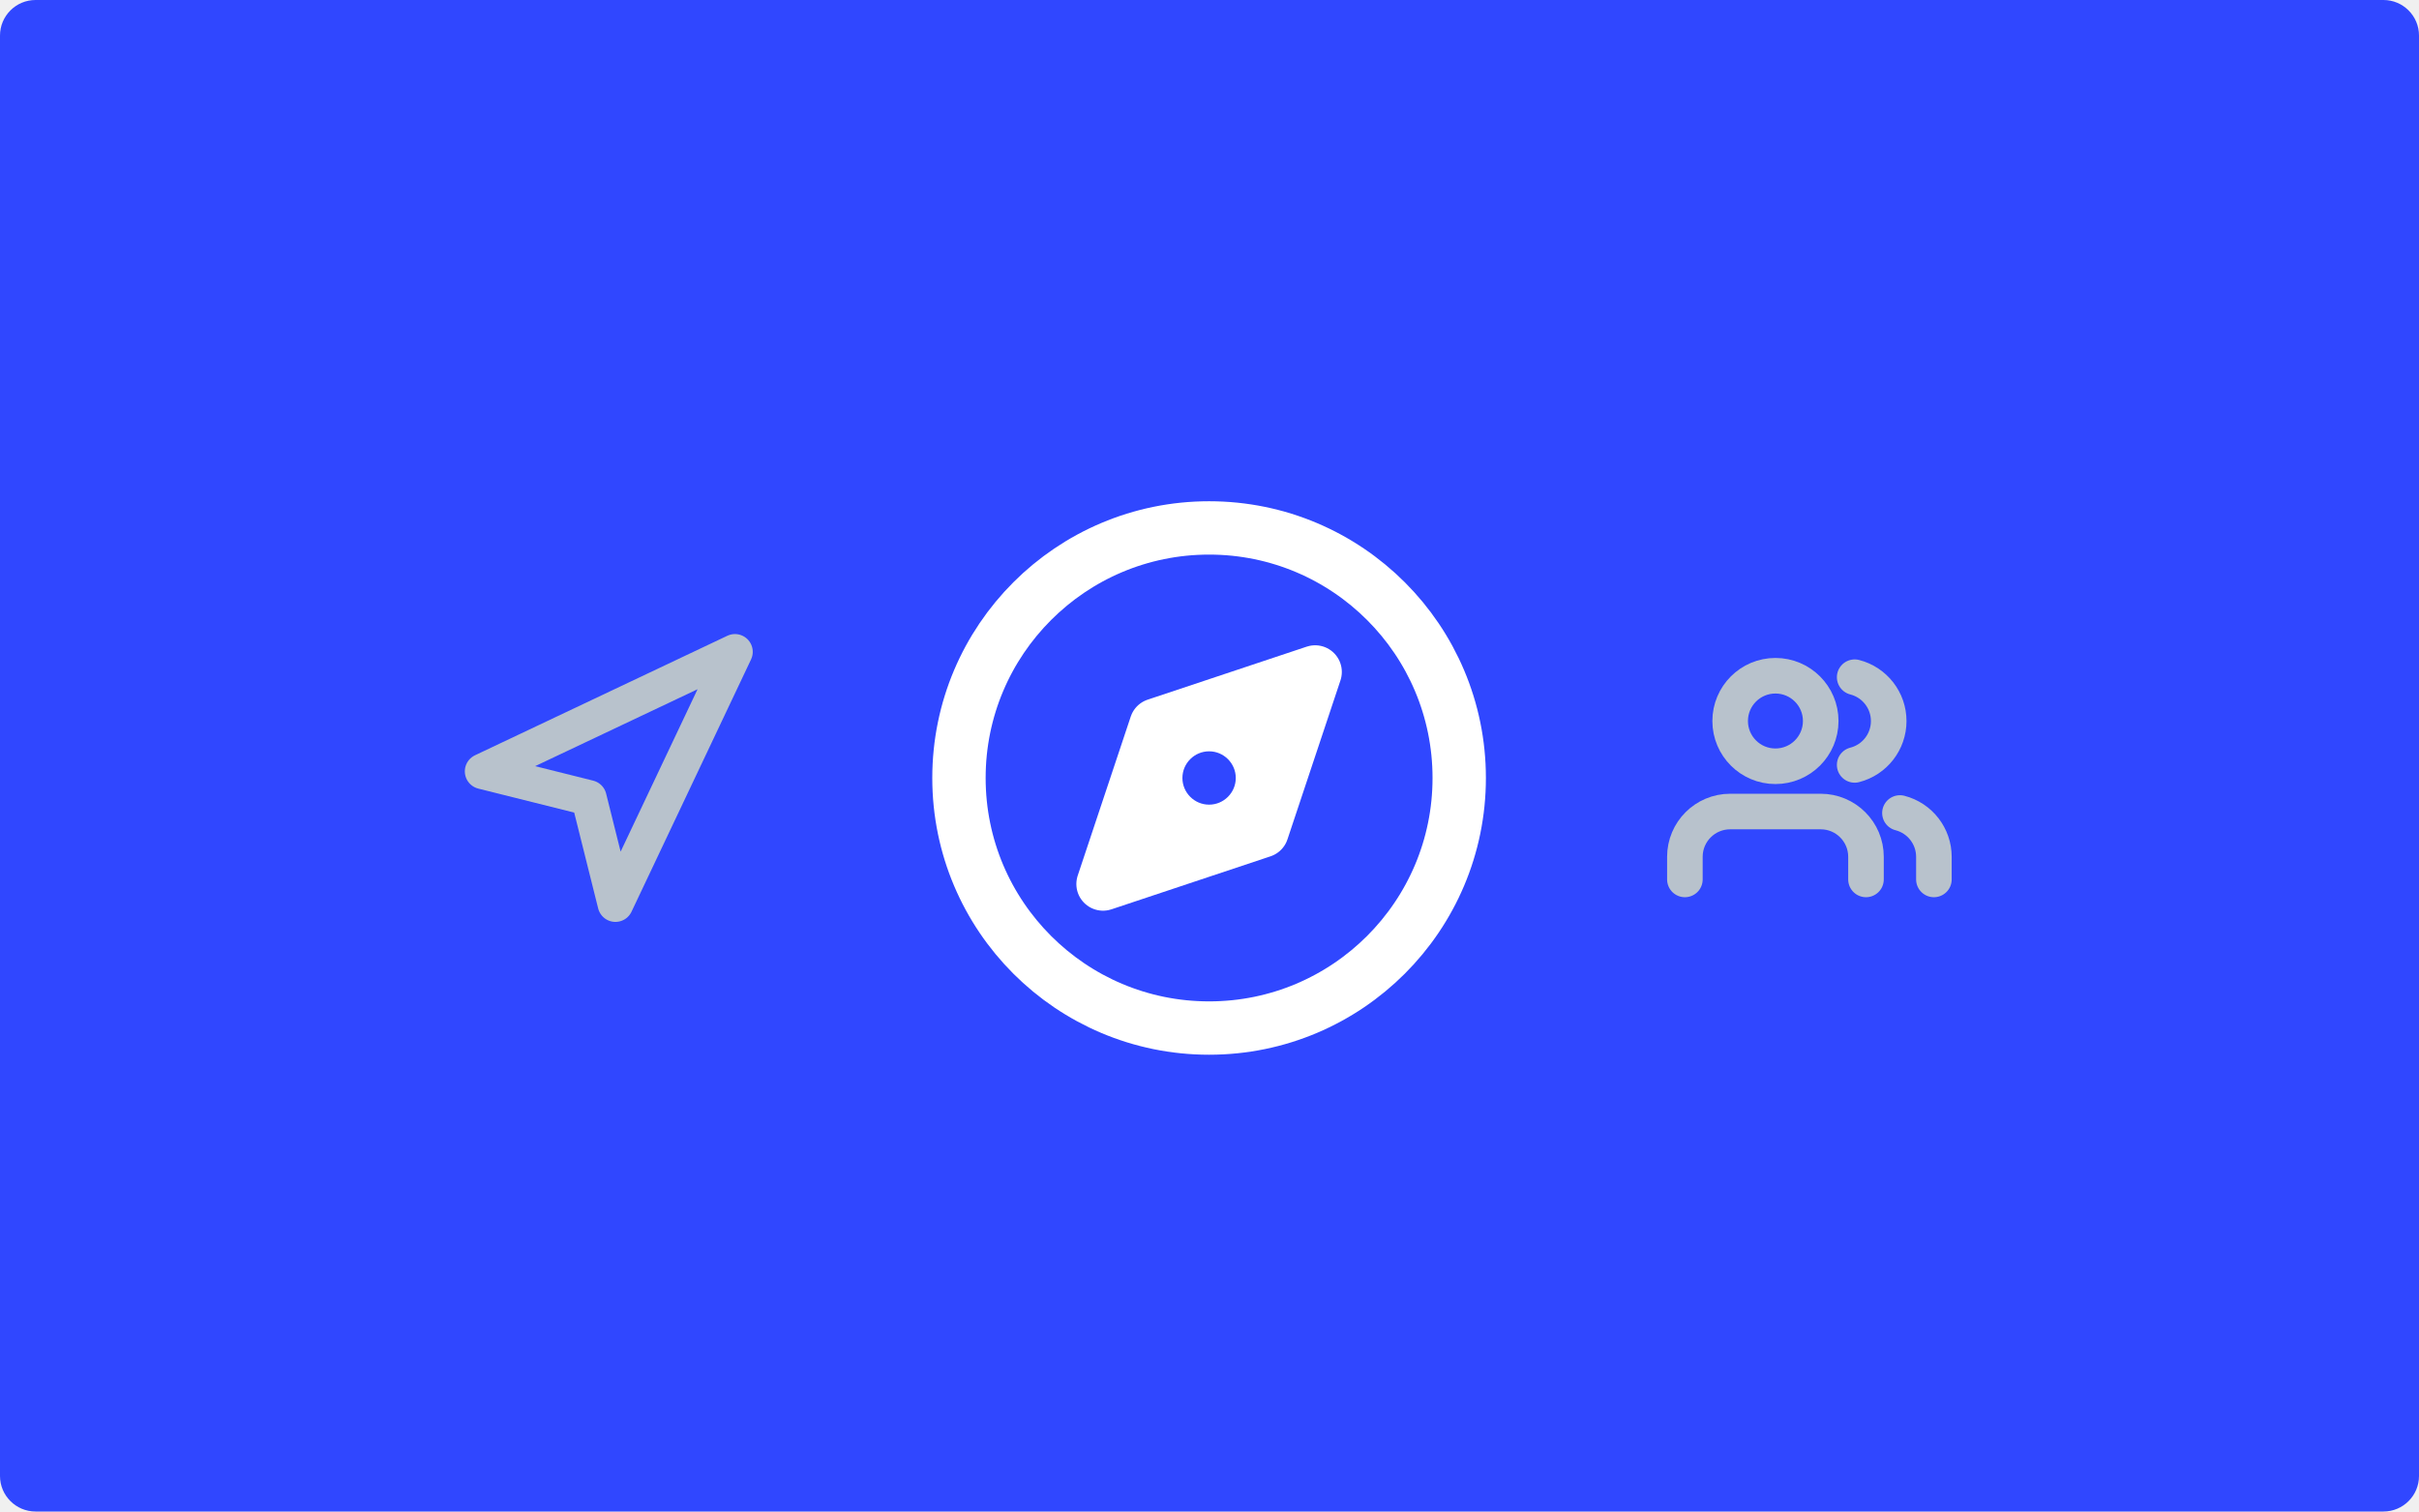
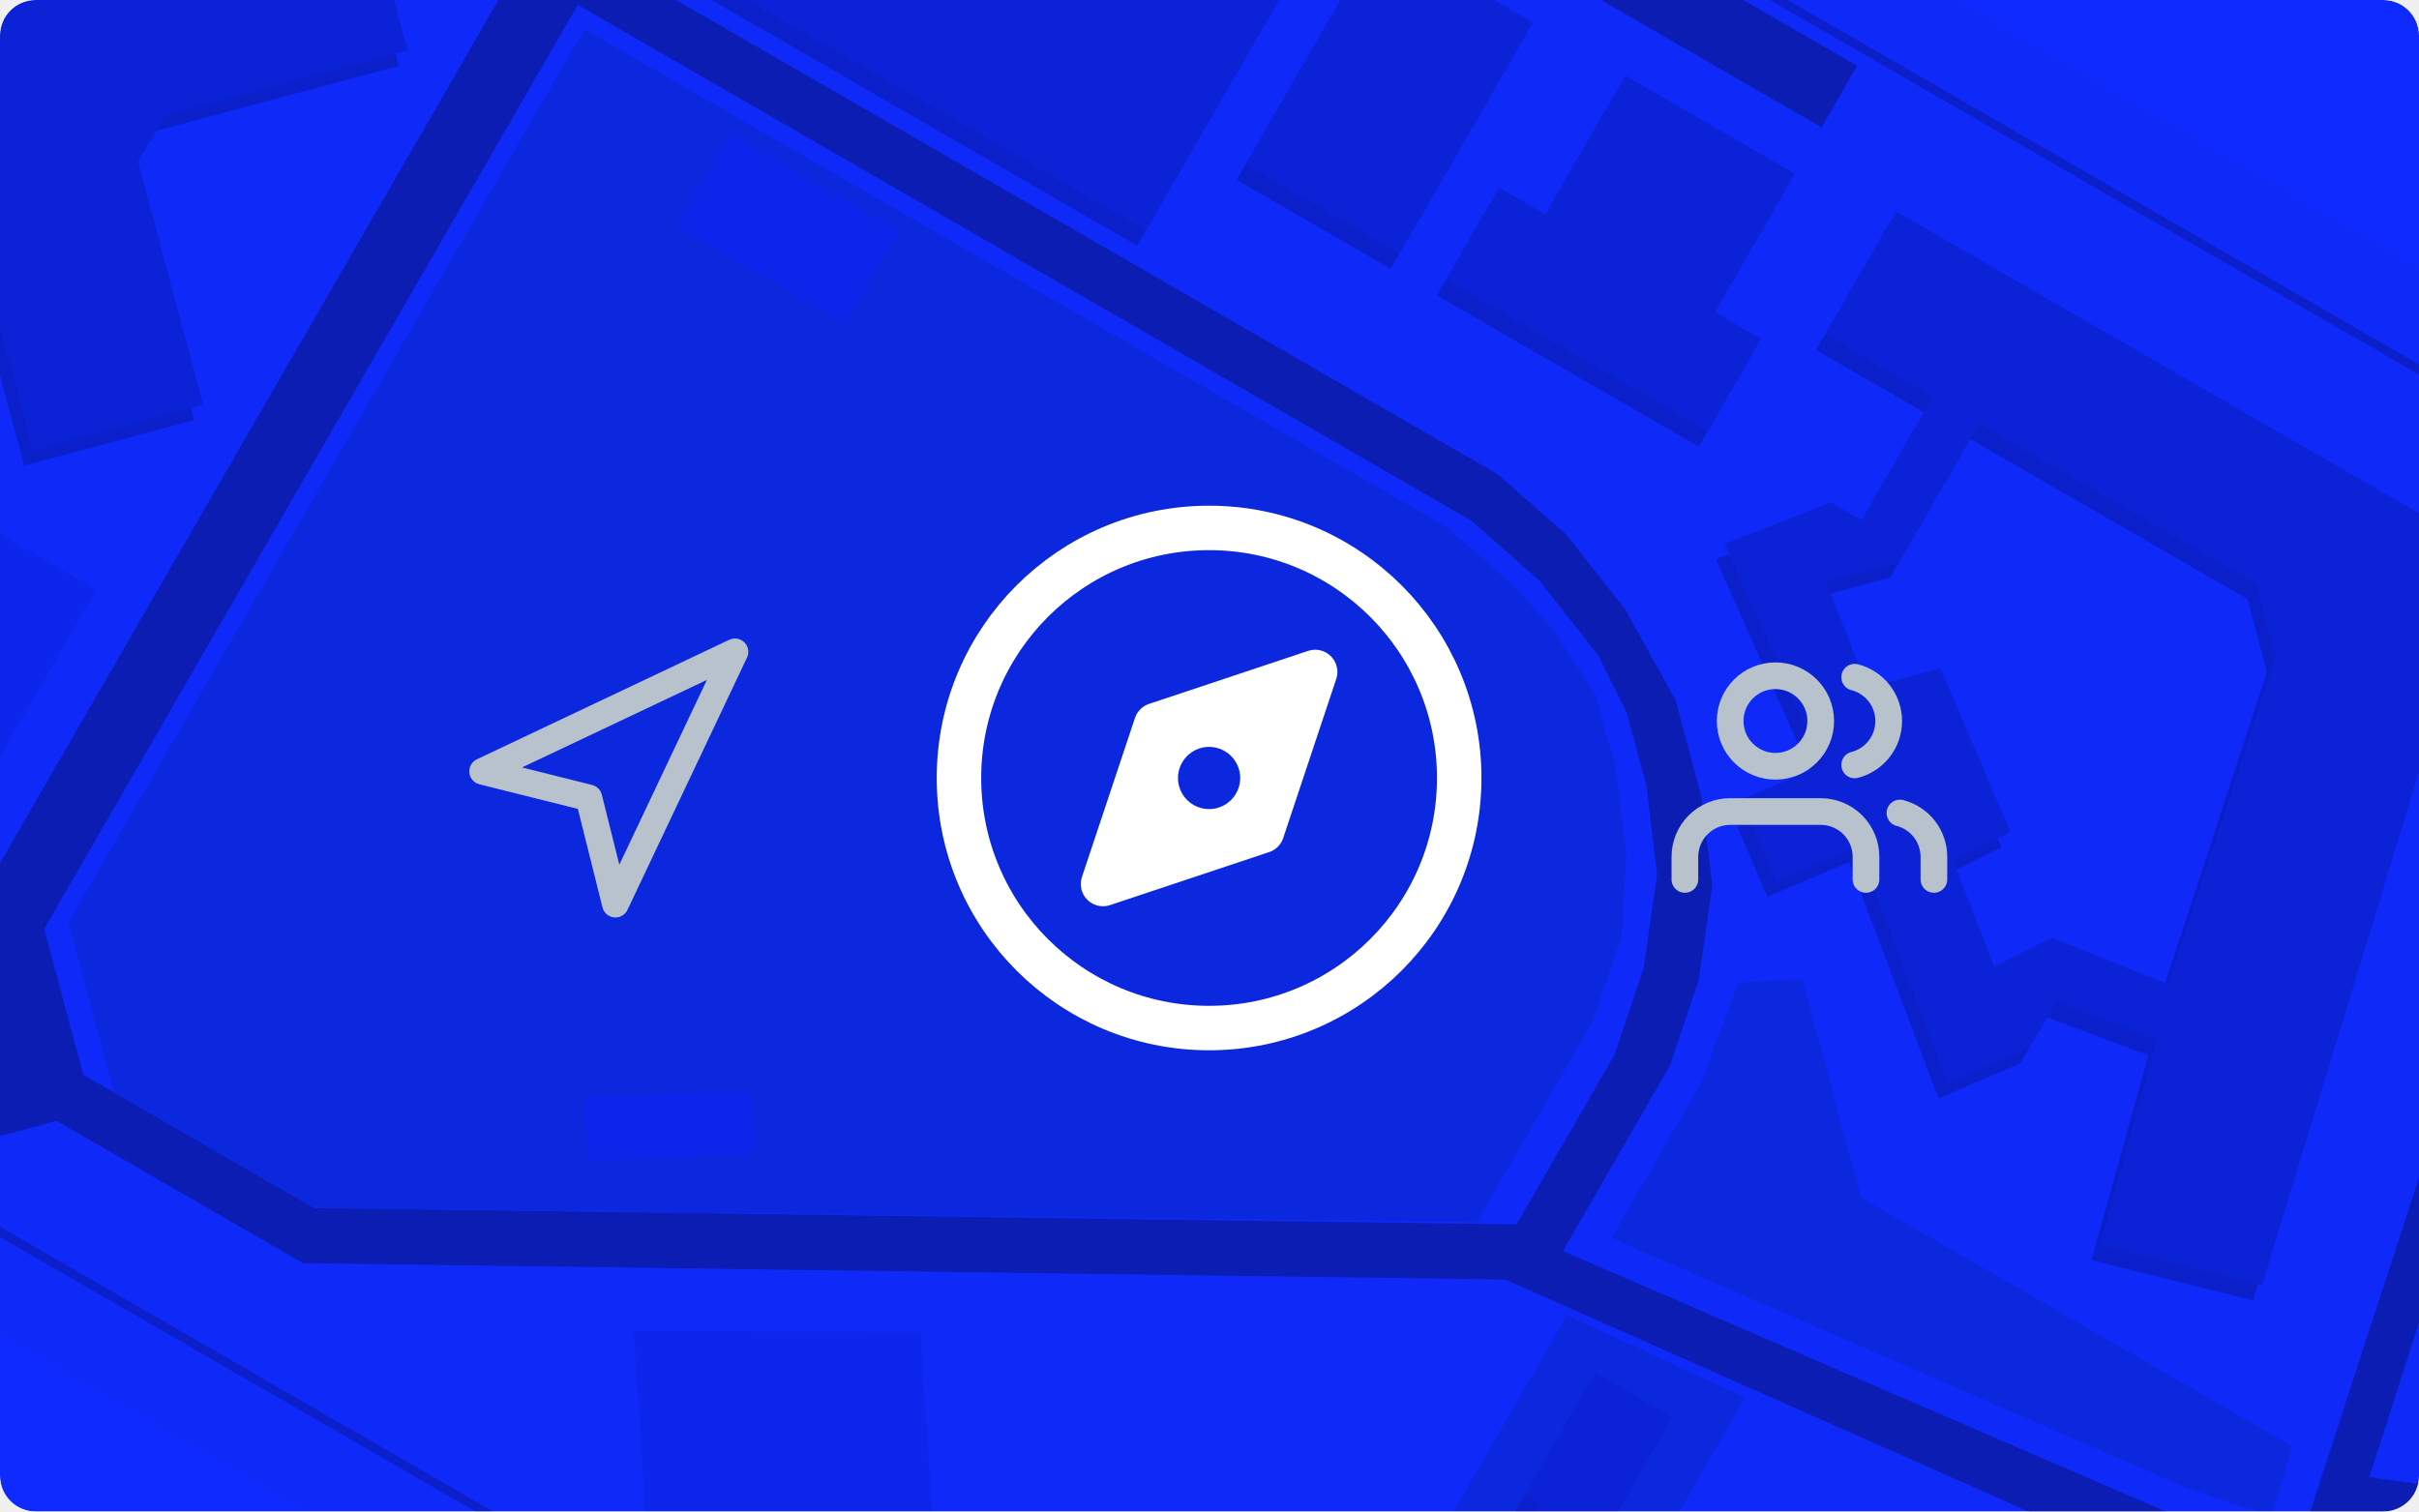
- <svg xmlns="http://www.w3.org/2000/svg" width="544" height="340" viewBox="0 0 544 340">
-   <g id="img-kyc" transform="translate(36)">
-     <rect id="Rectangle_2" data-name="Rectangle 2" width="544" height="340" rx="8" transform="translate(-36)" fill="#3047ff" />
-     <g id="kyc-logo" transform="translate(55.908 85)">
-       <g id="compass-active" transform="translate(90)">
-         <rect id="Rectangle_5" data-name="Rectangle 5" width="180" height="180" fill="none" />
-         <circle id="Ellipse_3" data-name="Ellipse 3" cx="56.25" cy="56.25" r="56.25" transform="translate(33.75 33.75)" stroke-width="12" stroke="#fff" stroke-linecap="round" stroke-linejoin="round" fill="none" />
-         <path id="Path_70" data-name="Path 70" d="M-1068-1837.3v0l11.925-35.773L-1020.3-1885l-11.925,35.775L-1068-1837.3Zm23.851-35.85a12.013,12.013,0,0,0-12,12,12.013,12.013,0,0,0,12,12,12.015,12.015,0,0,0,12-12A12.015,12.015,0,0,0-1044.15-1873.15Z" transform="translate(1134.15 1951.15)" fill="#fff" stroke="#fff" stroke-linecap="round" stroke-linejoin="round" stroke-width="12" />
-       </g>
-       <g id="navigation-blue" transform="translate(0 45)">
-         <rect id="Rectangle_6" data-name="Rectangle 6" width="90" height="90" fill="none" />
-         <path id="Path_1" data-name="Path 1" d="M3,28.882,59.75,2,32.868,58.75,26.895,34.855Z" transform="translate(13.625 14.625)" fill="none" stroke="#b8c2cc" stroke-linecap="round" stroke-linejoin="round" stroke-width="8" />
-       </g>
-       <g id="users" transform="translate(270 45)">
-         <rect id="Rectangle_7" data-name="Rectangle 7" width="90" height="90" fill="none" />
-         <path id="Path_2" data-name="Path 2" d="M41.727,30.273V25.182A10.182,10.182,0,0,0,31.545,15H11.182A10.182,10.182,0,0,0,1,25.182v5.091" transform="translate(16 37.545)" fill="none" stroke="#b8c2cc" stroke-linecap="round" stroke-linejoin="round" stroke-width="8" />
-         <circle id="Ellipse_2" data-name="Ellipse 2" cx="10.182" cy="10.182" r="10.182" transform="translate(27.182 22)" stroke-width="8" stroke="#b8c2cc" stroke-linecap="round" stroke-linejoin="round" fill="none" />
-         <path id="Path_3" data-name="Path 3" d="M27.636,30.072V24.981A10.182,10.182,0,0,0,20,15.13" transform="translate(45.364 37.746)" fill="none" stroke="#b8c2cc" stroke-linecap="round" stroke-linejoin="round" stroke-width="8" />
-         <path id="Path_4" data-name="Path 4" d="M16,3.13a10.182,10.182,0,0,1,0,19.727" transform="translate(39.182 19.201)" fill="none" stroke="#b8c2cc" stroke-linecap="round" stroke-linejoin="round" stroke-width="8" />
-       </g>
+ <svg xmlns="http://www.w3.org/2000/svg" width="544" height="340" viewBox="0 0 544 340" fill="none">
+   <mask id="mask0" mask-type="alpha" maskUnits="userSpaceOnUse" x="0" y="0" width="544" height="340">
+     <path d="M536 0H8C3.582 0 0 3.582 0 8V332C0 336.418 3.582 340 8 340H536C540.418 340 544 336.418 544 332V8C544 3.582 540.418 0 536 0Z" fill="#0F2AFF" />
+   </mask>
+   <g mask="url(#mask0)">
+     <g opacity="0.4">
+       <path d="M1094.75 378L-329 -444L-569 -28.308L854.746 793.692L1094.75 378Z" fill="#EEEEEE" />
+       <path d="M-541.679 -35.628L-287.038 -396.679L1067.43 385.321L999.425 503.1L878.574 456.421L797.828 428.277L692.297 395.062L603.551 380.774L510.805 373.415L422.987 373.52L327.705 378.554L233.887 389.051L228.031 367.195L178.854 380.372L-541.679 -35.628Z" stroke="#67717A" stroke-width="2" />
+       <path d="M-39.385 254.372L-35.385 247.444L-42.705 220.123L-264.408 92.123L-291.728 99.444L-295.728 106.372L-313.049 96.372L-309.049 89.444L-316.369 62.123L-458.397 -19.877L-465.718 -47.197L-281.718 -365.895L-254.397 -373.215L417.638 14.785L409.638 28.641L187.936 -99.359L135.936 -9.292L336.854 106.708L352.174 120.172L365.495 137.1L376.815 157.492L382.672 179.349L385.064 199.205L381.992 220.526L375.456 239.846L351.456 281.415L510.413 350.095L517.877 345.167L559.628 216.851L603.628 140.641L625.484 134.785L1037.71 372.785L1043.57 394.641L1001.57 467.387L985.177 471.78L929.751 439.78L923.751 450.172L907.359 454.564L876.182 436.564L874.718 431.1L753.474 361.1L737.082 365.492L702.441 345.492L694.441 359.349L672.584 365.205L662.192 359.205L530.876 341.009L526.269 354.631L511.341 364.487L338.528 287.808L68.146 284.123L12.72 252.123L-14.6 259.444L-18.6 266.372L-39.385 254.372ZM70.682 271.731L341.064 275.415L363.064 237.31L369.6 217.99L372.672 196.669L370.279 176.813L365.887 160.421L359.495 147.492L346.174 130.564L330.854 117.1L129.936 1.1L9.936 208.946L18.72 241.731L70.682 271.731ZM-36.705 209.731L-3.921 200.946L174.079 -107.359L-89.192 -259.359L-267.192 48.946L-258.408 81.731L-36.705 209.731ZM-310.369 51.731L-277.585 42.946L-97.585 -268.823L-253.469 -358.823L-275.326 -352.967L-451.326 -48.126L-445.469 -26.269L-310.369 51.731ZM532.826 332.273L662.728 350.277L673.12 356.277L689.513 351.885L701.513 331.1L559.484 249.1L532.826 332.273ZM713.369 342.564L737.618 356.564L748.546 353.636L756.546 339.78L753.618 328.851L729.369 314.851L718.441 317.78L710.441 331.636L713.369 342.564ZM878.718 424.172L880.182 429.636L907.895 445.636L913.359 444.172L919.359 433.78L917.895 428.315L890.182 412.315L884.718 413.78L882.718 417.244L761.474 347.244L757.474 354.172L878.718 424.172ZM705.513 324.172L713.513 310.315L729.905 305.923L761.082 323.923L765.474 340.315L883.253 408.315L933.253 321.713L624.948 143.713L608.556 148.105L568.556 217.387L560.02 240.172L705.513 324.172ZM987.712 459.387L998.641 456.459L1034.64 394.105L1030.25 377.713L940.182 325.713L894.182 405.387L987.712 459.387Z" fill="#424242" />
+       <path d="M131.4 6.564L15.4 207.482L25.649 245.731L70.682 271.731L332.136 274.879L358.136 229.846L364.672 210.525L365.743 192.669L363.351 172.813L358.959 156.42L349.102 141.492L340.71 132.028L325.39 118.564L131.4 6.564Z" fill="#89EBAD" />
+       <path d="M352.384 295.808L392.49 314.344L362.49 366.305L324.384 344.305L352.384 295.808Z" fill="#89EBAD" />
+       <path d="M390.92 221.062L405.313 220.133L418.49 269.31L515.484 325.31L510.948 341.167L491.628 334.631L362.384 278.487L382.384 243.846L390.92 221.062Z" fill="#89EBAD" />
+       <path d="M564.413 256.564L544.269 323.454L666.728 343.349L668.192 348.813L671.656 350.813L682.584 347.884L688.584 337.492L685.656 326.564L564.413 256.564Z" fill="#89EBAD" />
+       <path d="M142.5 299.338L145.284 342.515L209.782 342.802L206.997 299.625L142.5 299.338Z" fill="#B8C2CC" />
+       <path d="M131.323 246.697L132.251 261.09L169.964 259.769L169.036 245.377L131.323 246.697Z" fill="#B8C2CC" />
+       <path d="M164.099 30.062C163.286 31.171 152.099 50.846 152.099 50.846L190.146 72.813L202.146 52.028L164.099 30.062Z" fill="#B8C2CC" />
+       <path d="M-74.772 67.664L-2.026 109.664L-18.131 49.559L-52.772 29.559L-74.772 67.664Z" fill="#B8C2CC" />
+       <path d="M-116.38 163.731L-120.772 147.338L-78.772 74.592L21.687 132.592L-14.313 194.946L-47.098 203.731L-116.38 163.731Z" fill="#B8C2CC" />
+       <path d="M-24.772 -18.939L-42.772 12.238L-32.38 18.238L-38.38 28.631L-10.667 44.631L5.438 104.736L43.687 94.487L29.046 39.846L35.046 29.454L89.687 14.813L79.438 -23.436L19.333 -7.331L-8.38 -23.331L-14.38 -12.938L-24.772 -18.939Z" fill="#67717A" />
+       <path d="M255.715 55.244L297.715 -17.503L190.328 -79.503L174.328 -51.79L170.864 -53.79L158.864 -33.005L162.328 -31.005L148.328 -6.756L255.715 55.244Z" fill="#67717A" />
+       <path d="M308.107 -11.503L342.748 8.497L312.748 60.459L278.107 40.459L308.107 -11.503Z" fill="#67717A" />
+       <path d="M363.533 20.497L345.533 51.674L335.141 45.674L323.141 66.459L382.031 100.459L394.031 79.674L383.638 73.674L401.638 42.497L363.533 20.497Z" fill="#67717A" />
+       <path d="M470.355 283.476L483.131 237.349L460.346 228.813L454.346 239.205L435.954 247.061L415.848 193.884L397.456 201.741L389.6 183.349L407.992 175.492L385.887 125.779L409.743 116.459L416.672 120.459L432.672 92.746L408.423 78.746L424.423 51.033L542.202 119.033L553.523 139.426L506.7 292.525L470.355 283.476ZM434.384 153.779L450.097 190.564L437.169 196.956L446.489 220.813L459.418 214.42L485.666 224.956L509.81 151.138L505.418 134.746L443.064 98.746L425.064 129.923L408.672 134.315L417.992 158.172L434.384 153.779Z" fill="#67717A" />
+       <path d="M356.777 312.2L340.777 339.913L344.241 341.913L342.241 345.377L352.633 351.377L354.72 347.963L358.097 349.913L374.097 322.2L356.777 312.2Z" fill="#67717A" />
+       <path d="M-22.772 -22.403L-40.772 8.774L-30.38 14.774L-36.38 25.167L-8.667 41.167L7.438 101.272L45.687 91.023L31.046 36.382L37.046 25.99L91.687 11.349L81.438 -26.9L21.333 -10.795L-6.38 -26.795L-12.38 -16.403L-22.772 -22.403Z" fill="#818D99" />
+       <path d="M257.715 51.779L299.715 -20.967L192.328 -82.967L176.328 -55.254L172.864 -57.254L160.864 -36.469L164.328 -34.469L150.328 -10.22L257.715 51.779Z" fill="#818D99" />
+       <path d="M310.107 -14.967L344.748 5.033L314.748 56.995L280.107 36.995L310.107 -14.967Z" fill="#818D99" />
+       <path d="M365.533 17.033L347.533 48.21L337.141 42.21L325.141 62.995L384.031 96.995L396.031 76.21L385.638 70.21L403.638 39.033L365.533 17.033Z" fill="#818D99" />
+       <path d="M472.355 280.012L485.131 233.884L462.346 225.349L456.346 235.741L437.954 243.597L417.848 190.42L399.456 198.277L391.6 179.884L409.992 172.028L387.887 122.315L411.743 112.995L418.672 116.995L434.672 89.282L410.423 75.282L426.423 47.569L544.202 115.569L555.523 135.961L508.7 289.061L472.355 280.012ZM436.384 150.315L452.097 187.1L439.169 193.492L448.489 217.349L461.418 210.956L487.666 221.492L511.81 147.674L507.418 131.282L445.064 95.282L427.064 126.459L410.672 130.851L419.992 154.708L436.384 150.315Z" fill="#818D99" />
+       <path d="M358.777 308.736L342.777 336.449L346.241 338.449L344.241 341.913L354.633 347.913L356.72 344.499L360.097 346.449L376.097 318.736L358.777 308.736Z" fill="#818D99" />
+     </g>
+     <g style="mix-blend-mode:multiply">
+       <path d="M536 0H8C3.582 0 0 3.582 0 8V332C0 336.418 3.582 340 8 340H536C540.418 340 544 336.418 544 332V8C544 3.582 540.418 0 536 0Z" fill="#0F2AFF" />
    </g>
  </g>
+   <path d="M271.908 231.25C302.974 231.25 328.158 206.066 328.158 175C328.158 143.934 302.974 118.75 271.908 118.75C240.842 118.75 215.658 143.934 215.658 175C215.658 206.066 240.842 231.25 271.908 231.25Z" stroke="white" stroke-width="10" stroke-linecap="round" stroke-linejoin="round" />
+   <path d="M248.058 198.85L259.983 163.077L295.758 151.15L283.833 186.925L248.058 198.85ZM271.909 163C268.727 163.003 265.677 164.269 263.427 166.518C261.178 168.768 259.912 171.818 259.909 175C259.912 178.181 261.178 181.232 263.427 183.481C265.677 185.731 268.727 186.996 271.909 187C275.09 186.996 278.14 185.73 280.39 183.481C282.639 181.231 283.905 178.181 283.909 175C283.905 171.818 282.639 168.768 280.39 166.519C278.14 164.269 275.09 163.004 271.908 163H271.909Z" fill="white" stroke="white" stroke-width="10" stroke-linecap="round" stroke-linejoin="round" />
+   <path d="M108.533 173.507L165.283 146.625L138.401 203.375L132.428 179.48L108.533 173.507Z" stroke="#B8C2CC" stroke-width="6" stroke-linecap="round" stroke-linejoin="round" />
+   <path d="M419.635 197.818V192.727C419.635 190.026 418.562 187.437 416.653 185.527C414.743 183.618 412.153 182.545 409.453 182.545H389.09C386.39 182.545 383.8 183.618 381.89 185.527C379.981 187.437 378.908 190.026 378.908 192.727V197.818" stroke="#B8C2CC" stroke-width="6" stroke-linecap="round" stroke-linejoin="round" />
+   <path d="M399.272 172.364C404.895 172.364 409.454 167.805 409.454 162.182C409.454 156.559 404.895 152 399.272 152C393.649 152 389.09 156.559 389.09 162.182C389.09 167.805 393.649 172.364 399.272 172.364Z" stroke="#B8C2CC" stroke-width="6" stroke-linecap="round" stroke-linejoin="round" />
+   <path d="M434.908 197.818V192.727C434.906 190.471 434.155 188.28 432.773 186.497C431.391 184.714 429.456 183.44 427.272 182.876" stroke="#B8C2CC" stroke-width="6" stroke-linecap="round" stroke-linejoin="round" />
+   <path d="M417.09 152.331C419.28 152.892 421.221 154.166 422.607 155.952C423.993 157.738 424.745 159.934 424.745 162.195C424.745 164.455 423.993 166.652 422.607 168.437C421.221 170.223 419.28 171.497 417.09 172.058" stroke="#B8C2CC" stroke-width="6" stroke-linecap="round" stroke-linejoin="round" />
</svg>
